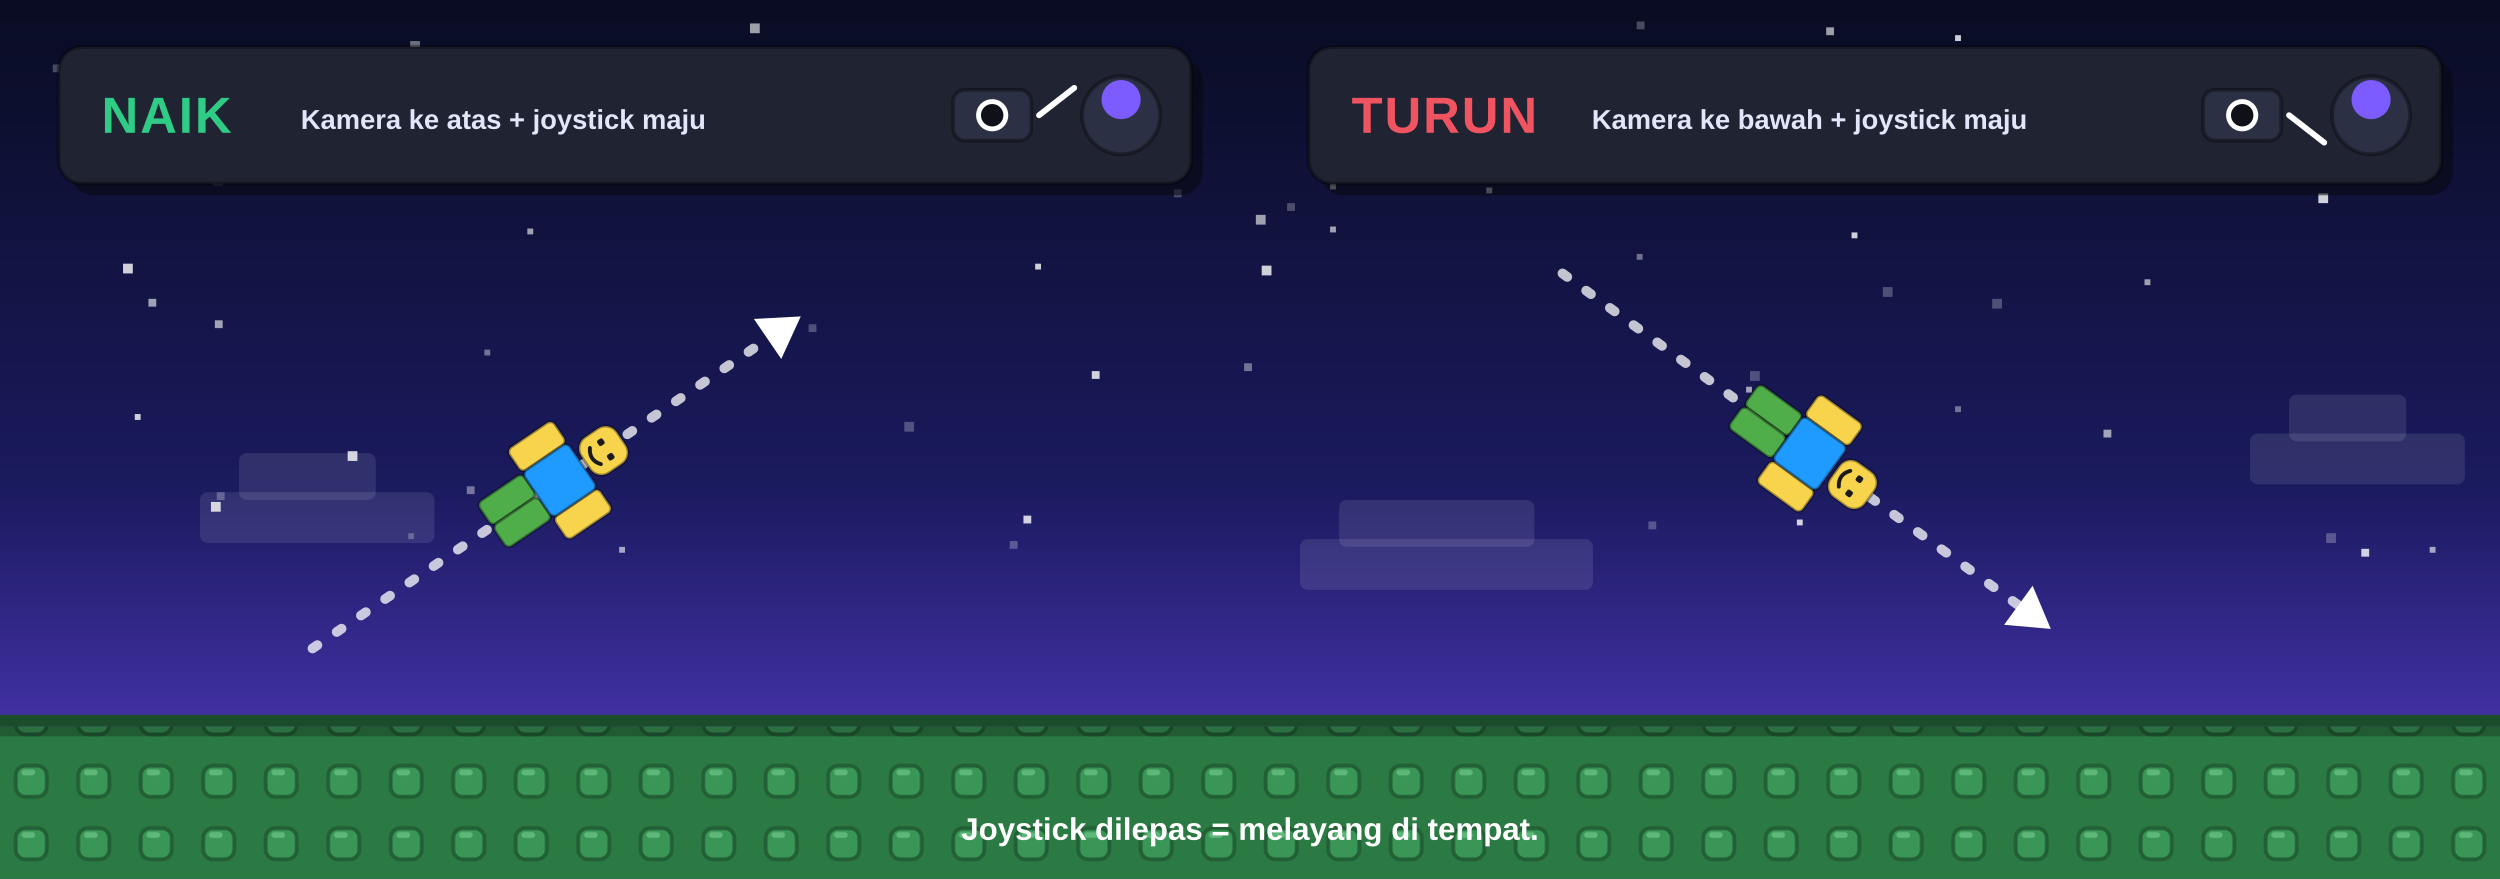
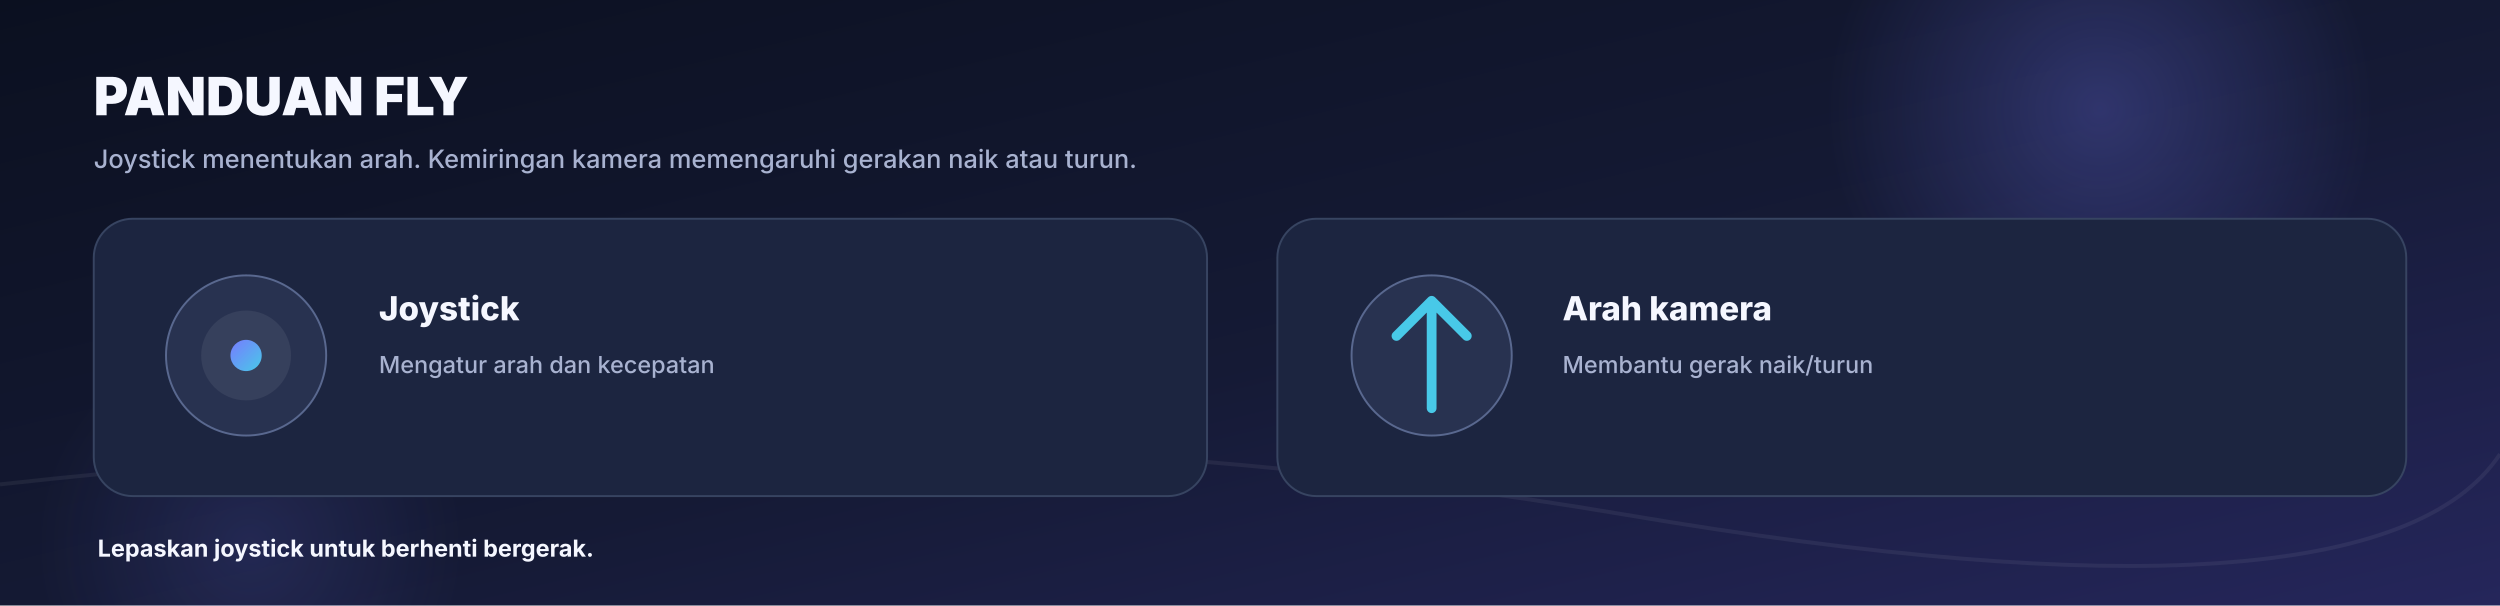
- <svg xmlns="http://www.w3.org/2000/svg" width="1280" height="450" viewBox="0 0 1280 450" role="img" aria-label="Cara mengatur ketinggian saat Fly: arahkan kamera ke atas atau ke bawah sambil mendorong joystick">
+ <svg xmlns="http://www.w3.org/2000/svg" width="1280" height="310" viewBox="0 0 1280 310" role="img" aria-label="PANDUAN FLY">
  <defs>
-     <linearGradient id="sky" x1="0" y1="0" x2="0" y2="1">
-       <stop offset="0" stop-color="#090c22" />
-       <stop offset="0.55" stop-color="#1a1a5e" />
-       <stop offset="1" stop-color="#5a3fd0" />
+     <linearGradient id="bg" x1="0" y1="0" x2="1" y2="1">
+       <stop offset="0" stop-color="#0b1020" />
+       <stop offset=".55" stop-color="#151a35" />
+       <stop offset="1" stop-color="#25265b" />
    </linearGradient>
-     <pattern id="studs" width="32" height="32" patternUnits="userSpaceOnUse">
-       <rect width="32" height="32" fill="#2c7a43" />
-       <rect x="8" y="8" width="16" height="16" rx="5" fill="#3a9657" stroke="#226036" stroke-width="2" />
-       <rect x="11" y="10" width="7" height="3" rx="1.5" fill="#6bc486" opacity="0.7" />
-     </pattern>
+     <linearGradient id="accent" x1="0" y1="0" x2="1" y2="1">
+       <stop offset="0" stop-color="#777cff" />
+       <stop offset="1" stop-color="#48c9e8" />
+     </linearGradient>
+     <radialGradient id="glow">
+       <stop offset="0" stop-color="#777cff" stop-opacity=".28" />
+       <stop offset="1" stop-color="#777cff" stop-opacity="0" />
+     </radialGradient>
  </defs>
-   <rect x="0" y="0" width="1280" height="450" rx="0" fill="url(#sky)" />
-   <rect x="1077" y="220" width="4" height="4" rx="0" fill="#ffffff" opacity="0.6" />
-   <rect x="601" y="97" width="4" height="4" rx="0" fill="#ffffff" opacity="0.25" />
-   <rect x="63" y="135" width="5" height="5" rx="0" fill="#ffffff" opacity="0.8" />
-   <rect x="524" y="264" width="4" height="4" rx="0" fill="#ffffff" opacity="0.8" />
-   <rect x="289" y="39" width="3" height="3" rx="0" fill="#ffffff" opacity="0.4" />
-   <rect x="317" y="280" width="3" height="3" rx="0" fill="#ffffff" opacity="0.6" />
-   <rect x="1113" y="71" width="3" height="3" rx="0" fill="#ffffff" opacity="0.6" />
-   <rect x="847" y="49" width="5" height="5" rx="0" fill="#ffffff" opacity="0.4" />
-   <rect x="844" y="267" width="4" height="4" rx="0" fill="#ffffff" opacity="0.25" />
-   <rect x="894" y="198" width="3" height="3" rx="0" fill="#ffffff" opacity="0.6" />
-   <rect x="111" y="252" width="4" height="4" rx="0" fill="#ffffff" opacity="0.25" />
-   <rect x="838" y="130" width="3" height="3" rx="0" fill="#ffffff" opacity="0.4" />
-   <rect x="517" y="277" width="4" height="4" rx="0" fill="#ffffff" opacity="0.25" />
-   <rect x="555" y="40" width="4" height="4" rx="0" fill="#ffffff" opacity="0.4" />
-   <rect x="1244" y="280" width="3" height="3" rx="0" fill="#ffffff" opacity="0.6" />
-   <rect x="637" y="186" width="4" height="4" rx="0" fill="#ffffff" opacity="0.4" />
-   <rect x="688" y="56" width="4" height="4" rx="0" fill="#ffffff" opacity="0.6" />
-   <rect x="27" y="33" width="4" height="4" rx="0" fill="#ffffff" opacity="0.25" />
-   <rect x="964" y="147" width="5" height="5" rx="0" fill="#ffffff" opacity="0.25" />
-   <rect x="414" y="166" width="4" height="4" rx="0" fill="#ffffff" opacity="0.25" />
-   <rect x="1001" y="18" width="3" height="3" rx="0" fill="#ffffff" opacity="0.8" />
-   <rect x="1001" y="208" width="3" height="3" rx="0" fill="#ffffff" opacity="0.4" />
-   <rect x="522" y="85" width="3" height="3" rx="0" fill="#ffffff" opacity="0.4" />
-   <rect x="110" y="164" width="4" height="4" rx="0" fill="#ffffff" opacity="0.6" />
-   <rect x="109" y="90" width="5" height="5" rx="0" fill="#ffffff" opacity="0.25" />
-   <rect x="646" y="136" width="5" height="5" rx="0" fill="#ffffff" opacity="0.8" />
-   <rect x="161" y="51" width="3" height="3" rx="0" fill="#ffffff" opacity="0.4" />
-   <rect x="1098" y="143" width="3" height="3" rx="0" fill="#ffffff" opacity="0.6" />
-   <rect x="108" y="257" width="5" height="5" rx="0" fill="#ffffff" opacity="0.8" />
-   <rect x="463" y="216" width="5" height="5" rx="0" fill="#ffffff" opacity="0.25" />
-   <rect x="948" y="119" width="3" height="3" rx="0" fill="#ffffff" opacity="0.8" />
-   <rect x="659" y="104" width="4" height="4" rx="0" fill="#ffffff" opacity="0.25" />
-   <rect x="1191" y="273" width="5" height="5" rx="0" fill="#ffffff" opacity="0.25" />
-   <rect x="681" y="94" width="3" height="3" rx="0" fill="#ffffff" opacity="0.6" />
-   <rect x="761" y="96" width="3" height="3" rx="0" fill="#ffffff" opacity="0.6" />
-   <rect x="896" y="190" width="5" height="5" rx="0" fill="#ffffff" opacity="0.25" />
-   <rect x="1070" y="62" width="3" height="3" rx="0" fill="#ffffff" opacity="0.4" />
-   <rect x="1187" y="99" width="5" height="5" rx="0" fill="#ffffff" opacity="0.8" />
-   <rect x="920" y="266" width="3" height="3" rx="0" fill="#ffffff" opacity="0.8" />
-   <rect x="935" y="14" width="4" height="4" rx="0" fill="#ffffff" opacity="0.6" />
-   <rect x="384" y="12" width="5" height="5" rx="0" fill="#ffffff" opacity="0.6" />
-   <rect x="681" y="116" width="3" height="3" rx="0" fill="#ffffff" opacity="0.6" />
-   <rect x="209" y="273" width="3" height="3" rx="0" fill="#ffffff" opacity="0.25" />
-   <rect x="239" y="249" width="4" height="4" rx="0" fill="#ffffff" opacity="0.4" />
-   <rect x="210" y="21" width="5" height="5" rx="0" fill="#ffffff" opacity="0.4" />
-   <rect x="69" y="212" width="3" height="3" rx="0" fill="#ffffff" opacity="0.8" />
-   <rect x="127" y="38" width="3" height="3" rx="0" fill="#ffffff" opacity="0.6" />
-   <rect x="559" y="190" width="4" height="4" rx="0" fill="#ffffff" opacity="0.8" />
-   <rect x="838" y="11" width="4" height="4" rx="0" fill="#ffffff" opacity="0.25" />
-   <rect x="76" y="153" width="4" height="4" rx="0" fill="#ffffff" opacity="0.6" />
-   <rect x="248" y="179" width="3" height="3" rx="0" fill="#ffffff" opacity="0.4" />
-   <rect x="1020" y="153" width="5" height="5" rx="0" fill="#ffffff" opacity="0.25" />
-   <rect x="530" y="135" width="3" height="3" rx="0" fill="#ffffff" opacity="0.8" />
-   <rect x="643" y="110" width="5" height="5" rx="0" fill="#ffffff" opacity="0.6" />
-   <rect x="270" y="117" width="3" height="3" rx="0" fill="#ffffff" opacity="0.6" />
-   <rect x="178" y="231" width="5" height="5" rx="0" fill="#ffffff" opacity="0.8" />
-   <rect x="1079" y="86" width="3" height="3" rx="0" fill="#ffffff" opacity="0.4" />
-   <rect x="1209" y="281" width="4" height="4" rx="0" fill="#ffffff" opacity="0.8" />
-   <rect x="102.4" y="252" width="120" height="26" rx="4" fill="#ffffff" opacity="0.10" />
-   <rect x="122.4" y="232" width="70" height="24" rx="4" fill="#ffffff" opacity="0.10" />
-   <rect x="665.6" y="276" width="150" height="26" rx="4" fill="#ffffff" opacity="0.10" />
-   <rect x="685.6" y="256" width="100" height="24" rx="4" fill="#ffffff" opacity="0.10" />
-   <rect x="1152.0" y="222" width="110" height="26" rx="4" fill="#ffffff" opacity="0.10" />
-   <rect x="1172.0" y="202" width="60" height="24" rx="4" fill="#ffffff" opacity="0.10" />
-   <rect x="0" y="366" width="1280" height="6" rx="0" fill="#1b4d2b" />
-   <rect x="0" y="372" width="1280" height="78" rx="0" fill="url(#studs)" />
-   <rect x="0" y="372" width="1280" height="5" rx="0" fill="#000" opacity="0.25" />
-   <rect x="36.0" y="30" width="580.0" height="70" rx="12" fill="#07080f" opacity="0.55" />
-   <rect x="30.0" y="24" width="580.0" height="70" rx="12" fill="#202332" stroke="#000" stroke-width="2" stroke-opacity="0.35" />
-   <text x="52.0" y="68" font-family="'Segoe UI','Helvetica Neue',Arial,sans-serif" font-size="26" font-weight="900" fill="#2ecc85" text-anchor="start" letter-spacing="1">NAIK</text>
-   <text x="154.0" y="66" font-family="'Segoe UI','Helvetica Neue',Arial,sans-serif" font-size="14" font-weight="600" fill="#e3e6fb" text-anchor="start">Kamera ke atas + joystick maju</text>
-   <rect x="488.0" y="46" width="40" height="26" rx="6" fill="#2c3044" stroke="#000" stroke-width="2" stroke-opacity="0.35" />
-   <circle cx="508.0" cy="59" r="7" fill="#101118" stroke="#fff" stroke-width="2.5" />
-   <path d="M532.0 59 l18 -14" stroke="#fff" stroke-width="3" stroke-linecap="round" />
-   <circle cx="574.0" cy="59" r="20" fill="#2c3044" stroke="#000" stroke-opacity="0.35" stroke-width="2" />
-   <circle cx="574.0" cy="51" r="10" fill="#7c5cff" />
-   <path d="M160.0 332.0 L406.7 164.2" stroke="#ffffff" stroke-width="5" stroke-dasharray="3 12" stroke-linecap="round" opacity="0.75" />
-   <polygon points="410.0,162.0 400.0,183.8 386.0,163.3" fill="#ffffff" />
-   <g transform="translate(251.9229,269.4924) rotate(55.7843) scale(1.0)">
-     <rect x="-14" y="-28" width="14" height="28" rx="3" fill="#4fae4a" stroke="#000" stroke-width="1.5" stroke-opacity="0.35" />
-     <rect x="0" y="-28" width="14" height="28" rx="3" fill="#4fae4a" stroke="#000" stroke-width="1.5" stroke-opacity="0.35" />
-     <rect x="-28" y="-56" width="14" height="28" rx="3" fill="#f7d44c" stroke="#000" stroke-width="1.5" stroke-opacity="0.35" />
-     <rect x="14" y="-56" width="14" height="28" rx="3" fill="#f7d44c" stroke="#000" stroke-width="1.5" stroke-opacity="0.35" />
-     <rect x="-14" y="-56" width="28" height="28" rx="3" fill="#1f9bff" stroke="#000" stroke-width="1.5" stroke-opacity="0.35" />
-     <rect x="-11" y="-80" width="22" height="22" rx="7" fill="#f7d44c" stroke="#000" stroke-width="1.5" stroke-opacity="0.35" />
-     <rect x="-6" y="-72" width="3.4" height="3.4" rx="1" fill="#1b1b1b" />
-     <rect x="3" y="-72" width="3.4" height="3.4" rx="1" fill="#1b1b1b" />
-     <path d="M-5 -64 Q0 -60 5 -64" fill="none" stroke="#1b1b1b" stroke-width="2" stroke-linecap="round" />
-   </g>
-   <rect x="676.0" y="30" width="580.0" height="70" rx="12" fill="#07080f" opacity="0.55" />
-   <rect x="670.0" y="24" width="580.0" height="70" rx="12" fill="#202332" stroke="#000" stroke-width="2" stroke-opacity="0.35" />
-   <text x="692.0" y="68" font-family="'Segoe UI','Helvetica Neue',Arial,sans-serif" font-size="26" font-weight="900" fill="#f05460" text-anchor="start" letter-spacing="1">TURUN</text>
-   <text x="815.0" y="66" font-family="'Segoe UI','Helvetica Neue',Arial,sans-serif" font-size="14" font-weight="600" fill="#e3e6fb" text-anchor="start">Kamera ke bawah + joystick maju</text>
-   <rect x="1128.0" y="46" width="40" height="26" rx="6" fill="#2c3044" stroke="#000" stroke-width="2" stroke-opacity="0.35" />
-   <circle cx="1148.0" cy="59" r="7" fill="#101118" stroke="#fff" stroke-width="2.5" />
-   <path d="M1172.0 59 l18 14" stroke="#fff" stroke-width="3" stroke-linecap="round" />
-   <circle cx="1214.0" cy="59" r="20" fill="#2c3044" stroke="#000" stroke-opacity="0.35" stroke-width="2" />
-   <circle cx="1214.0" cy="51" r="10" fill="#7c5cff" />
-   <path d="M800.0 140.0 L1046.8 319.6" stroke="#ffffff" stroke-width="5" stroke-dasharray="3 12" stroke-linecap="round" opacity="0.75" />
-   <polygon points="1050.0,322.0 1026.1,319.9 1040.7,299.9" fill="#ffffff" />
-   <g transform="translate(892.6617,207.4578) rotate(126.0546) scale(1.0)">
-     <rect x="-14" y="-28" width="14" height="28" rx="3" fill="#4fae4a" stroke="#000" stroke-width="1.5" stroke-opacity="0.35" />
-     <rect x="0" y="-28" width="14" height="28" rx="3" fill="#4fae4a" stroke="#000" stroke-width="1.5" stroke-opacity="0.35" />
-     <rect x="-28" y="-56" width="14" height="28" rx="3" fill="#f7d44c" stroke="#000" stroke-width="1.5" stroke-opacity="0.35" />
-     <rect x="14" y="-56" width="14" height="28" rx="3" fill="#f7d44c" stroke="#000" stroke-width="1.5" stroke-opacity="0.35" />
-     <rect x="-14" y="-56" width="28" height="28" rx="3" fill="#1f9bff" stroke="#000" stroke-width="1.5" stroke-opacity="0.35" />
-     <rect x="-11" y="-80" width="22" height="22" rx="7" fill="#f7d44c" stroke="#000" stroke-width="1.5" stroke-opacity="0.35" />
-     <rect x="-6" y="-72" width="3.4" height="3.4" rx="1" fill="#1b1b1b" />
-     <rect x="3" y="-72" width="3.4" height="3.4" rx="1" fill="#1b1b1b" />
-     <path d="M-5 -64 Q0 -60 5 -64" fill="none" stroke="#1b1b1b" stroke-width="2" stroke-linecap="round" />
-   </g>
-   <text x="640.0" y="430" font-family="'Segoe UI','Helvetica Neue',Arial,sans-serif" font-size="16" font-weight="700" fill="#ffffff" text-anchor="middle">Joystick dilepas = melayang di tempat.</text>
+   <rect width="1280" height="310" fill="url(#bg)" />
+   <circle cx="1075.2" cy="55.8" r="139.5" fill="url(#glow)" />
+   <circle cx="128" cy="279" r="108.5" fill="url(#glow)" opacity=".55" />
+   <path d="M0 248 Q448 198.4 832 263.5 T1280 232.5" fill="none" stroke="#ffffff" stroke-opacity=".06" stroke-width="2" />
+   <text x="48" y="59" font-family="Inter,Segoe UI,Arial,sans-serif" font-size="27" font-weight="900" fill="#f5f7ff" text-anchor="start">PANDUAN FLY</text>
+   <text x="48" y="86" font-family="Inter,Segoe UI,Arial,sans-serif" font-size="13" font-weight="500" fill="#a8b2d0" text-anchor="start">Joystick menentukan arah. Kemiringan kamera memengaruhi gerakan naik atau turun.</text>
+   <rect x="48" y="112" width="570" height="142" rx="20" fill="#1c2540" stroke="#374461" />
+   <circle cx="126" cy="182" r="41" fill="#283250" stroke="#59688f" />
+   <circle cx="126" cy="182" r="23" fill="#fff" fill-opacity=".07" />
+   <circle cx="126" cy="182" r="8" fill="url(#accent)" />
+   <text x="194" y="164" font-family="Inter,Segoe UI,Arial,sans-serif" font-size="17" font-weight="800" fill="#f5f7ff" text-anchor="start">Joystick</text>
+   <text x="194" y="191" font-family="Inter,Segoe UI,Arial,sans-serif" font-size="12" font-weight="500" fill="#a8b2d0" text-anchor="start">Mengatur arah dan kecepatan</text>
+   <rect x="654" y="112" width="578" height="142" rx="20" fill="#1c2540" stroke="#374461" />
+   <circle cx="733" cy="182" r="41" fill="#283250" stroke="#59688f" />
+   <path d="M733 209V154M715 172L733 154L751 172" fill="none" stroke="#48c9e8" stroke-width="5" stroke-linecap="round" stroke-linejoin="round" />
+   <text x="800" y="164" font-family="Inter,Segoe UI,Arial,sans-serif" font-size="17" font-weight="800" fill="#f5f7ff" text-anchor="start">Arah kamera</text>
+   <text x="800" y="191" font-family="Inter,Segoe UI,Arial,sans-serif" font-size="12" font-weight="500" fill="#a8b2d0" text-anchor="start">Membantu gerak naik/turun</text>
+   <text x="50" y="285" font-family="Inter,Segoe UI,Arial,sans-serif" font-size="12" font-weight="700" fill="#f5f7ff" text-anchor="start">Lepaskan joystick untuk berhenti bergerak.</text>
</svg>
